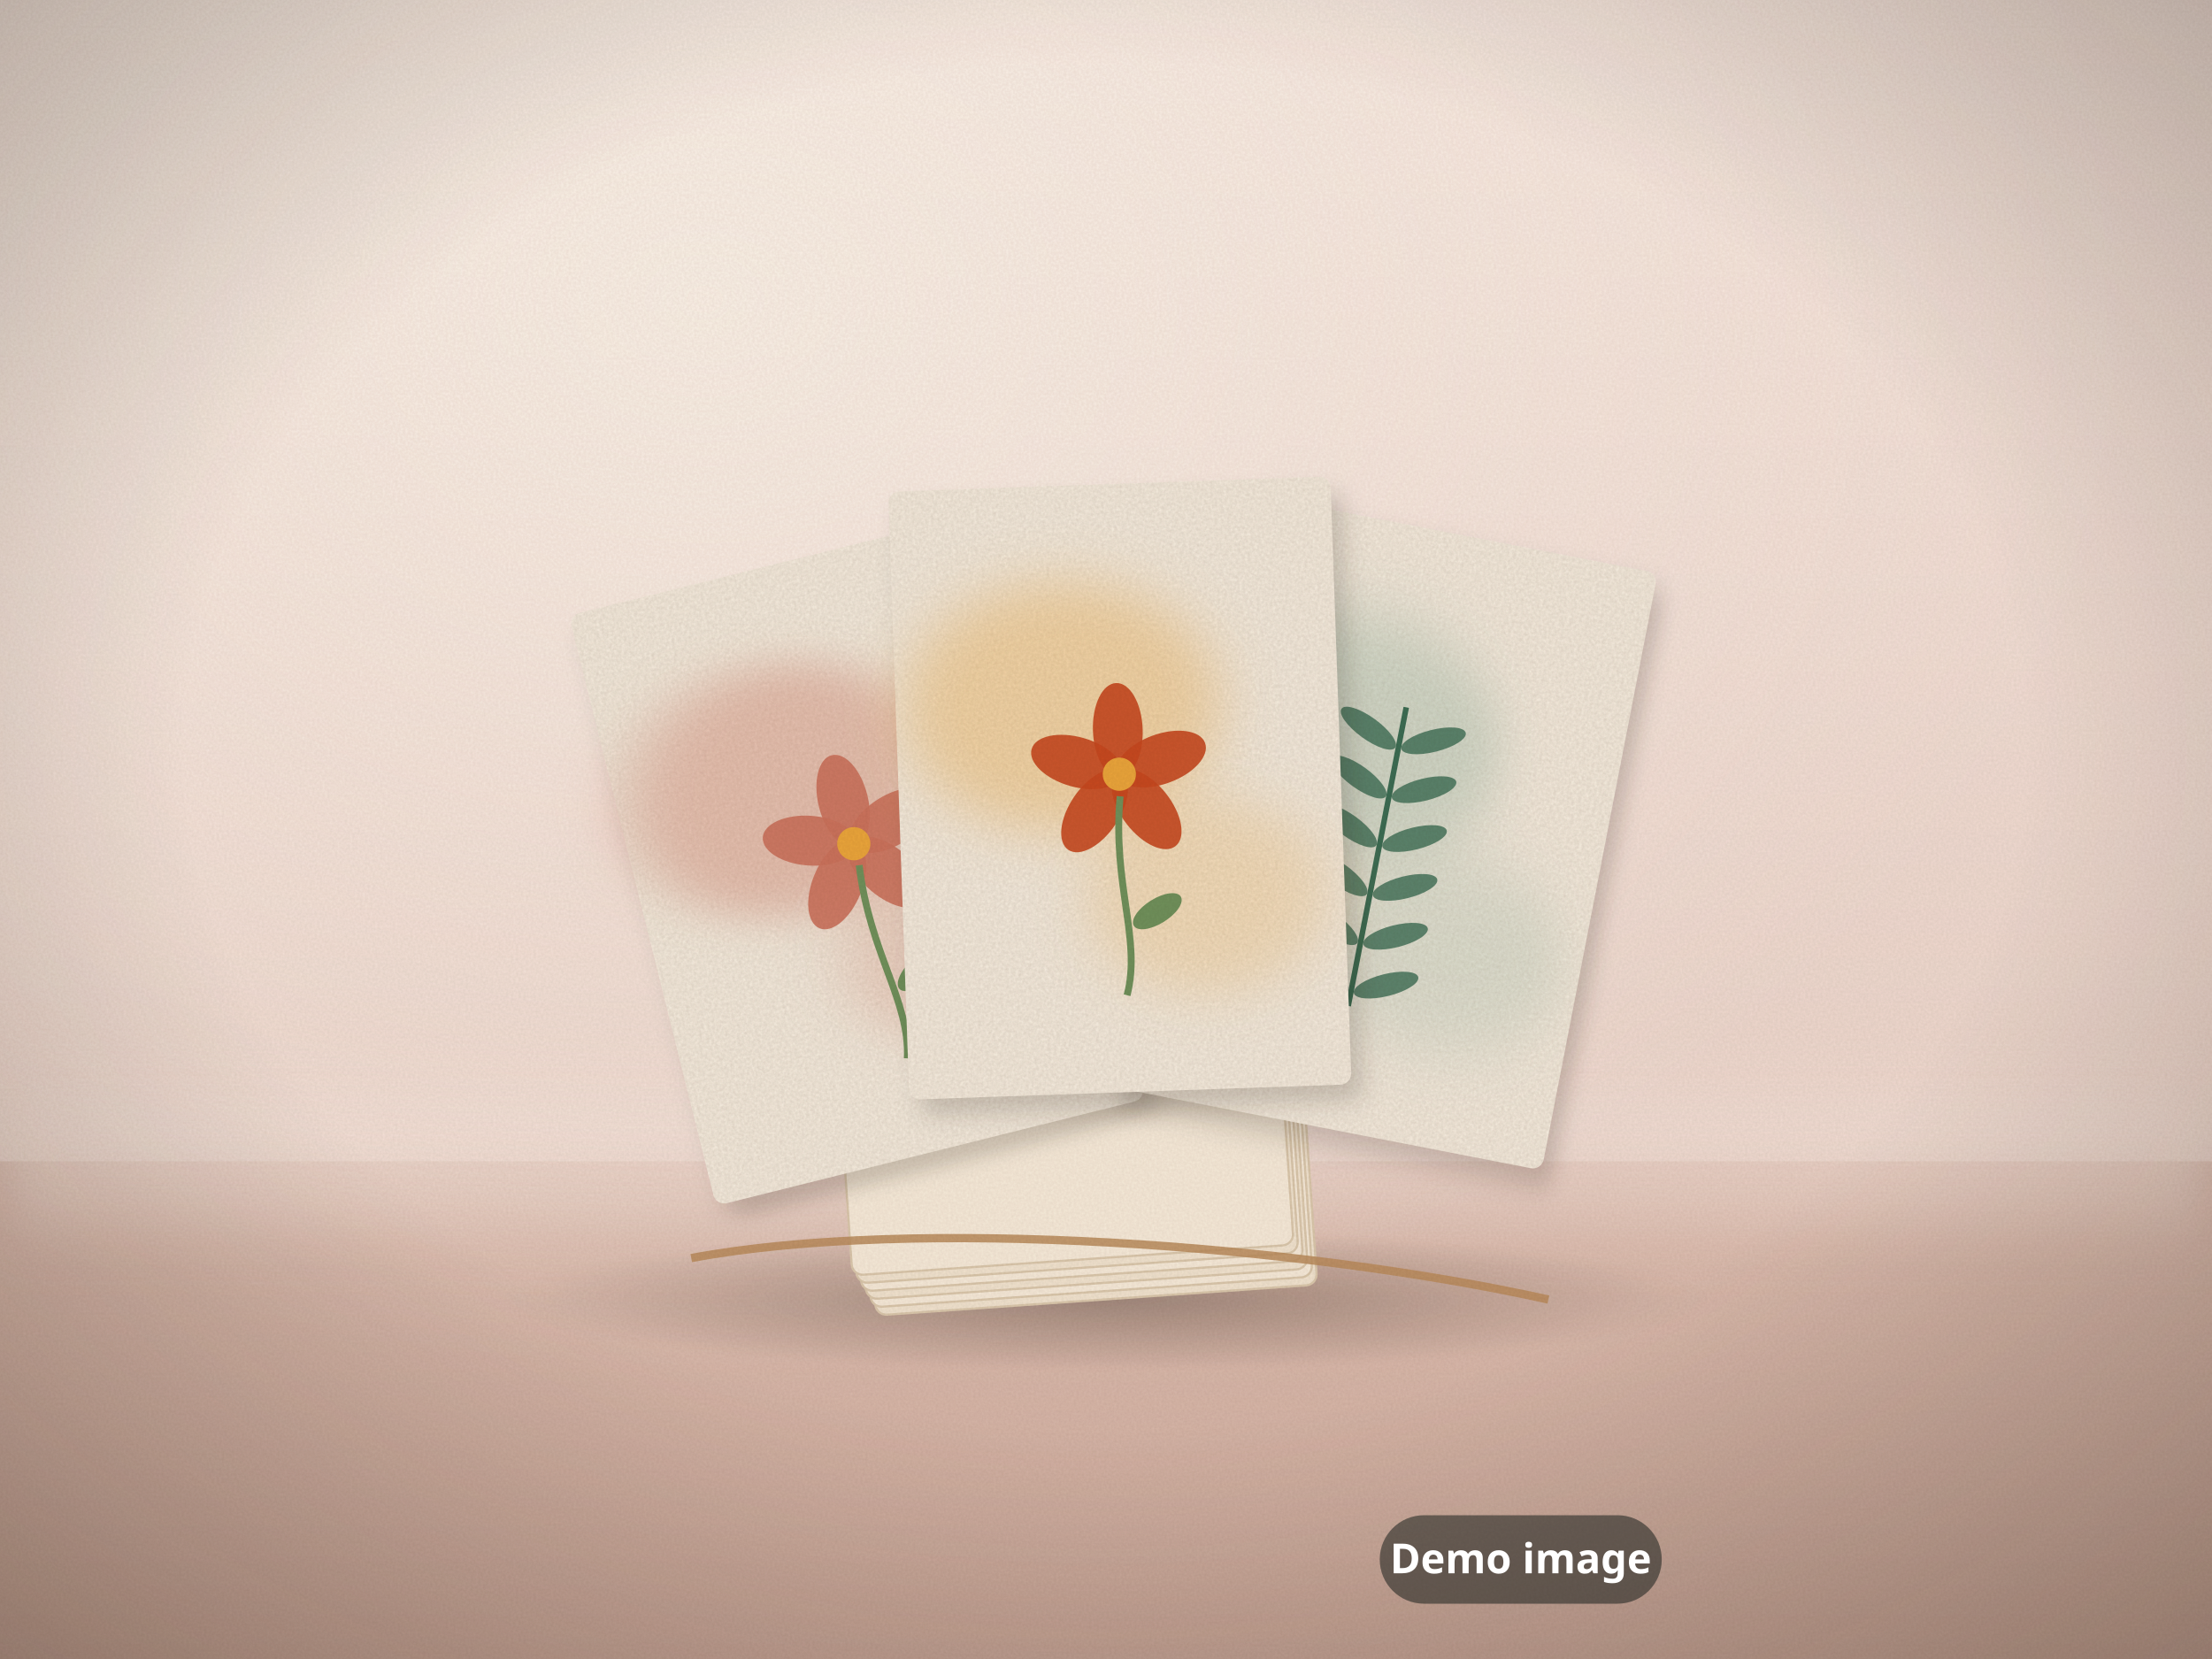
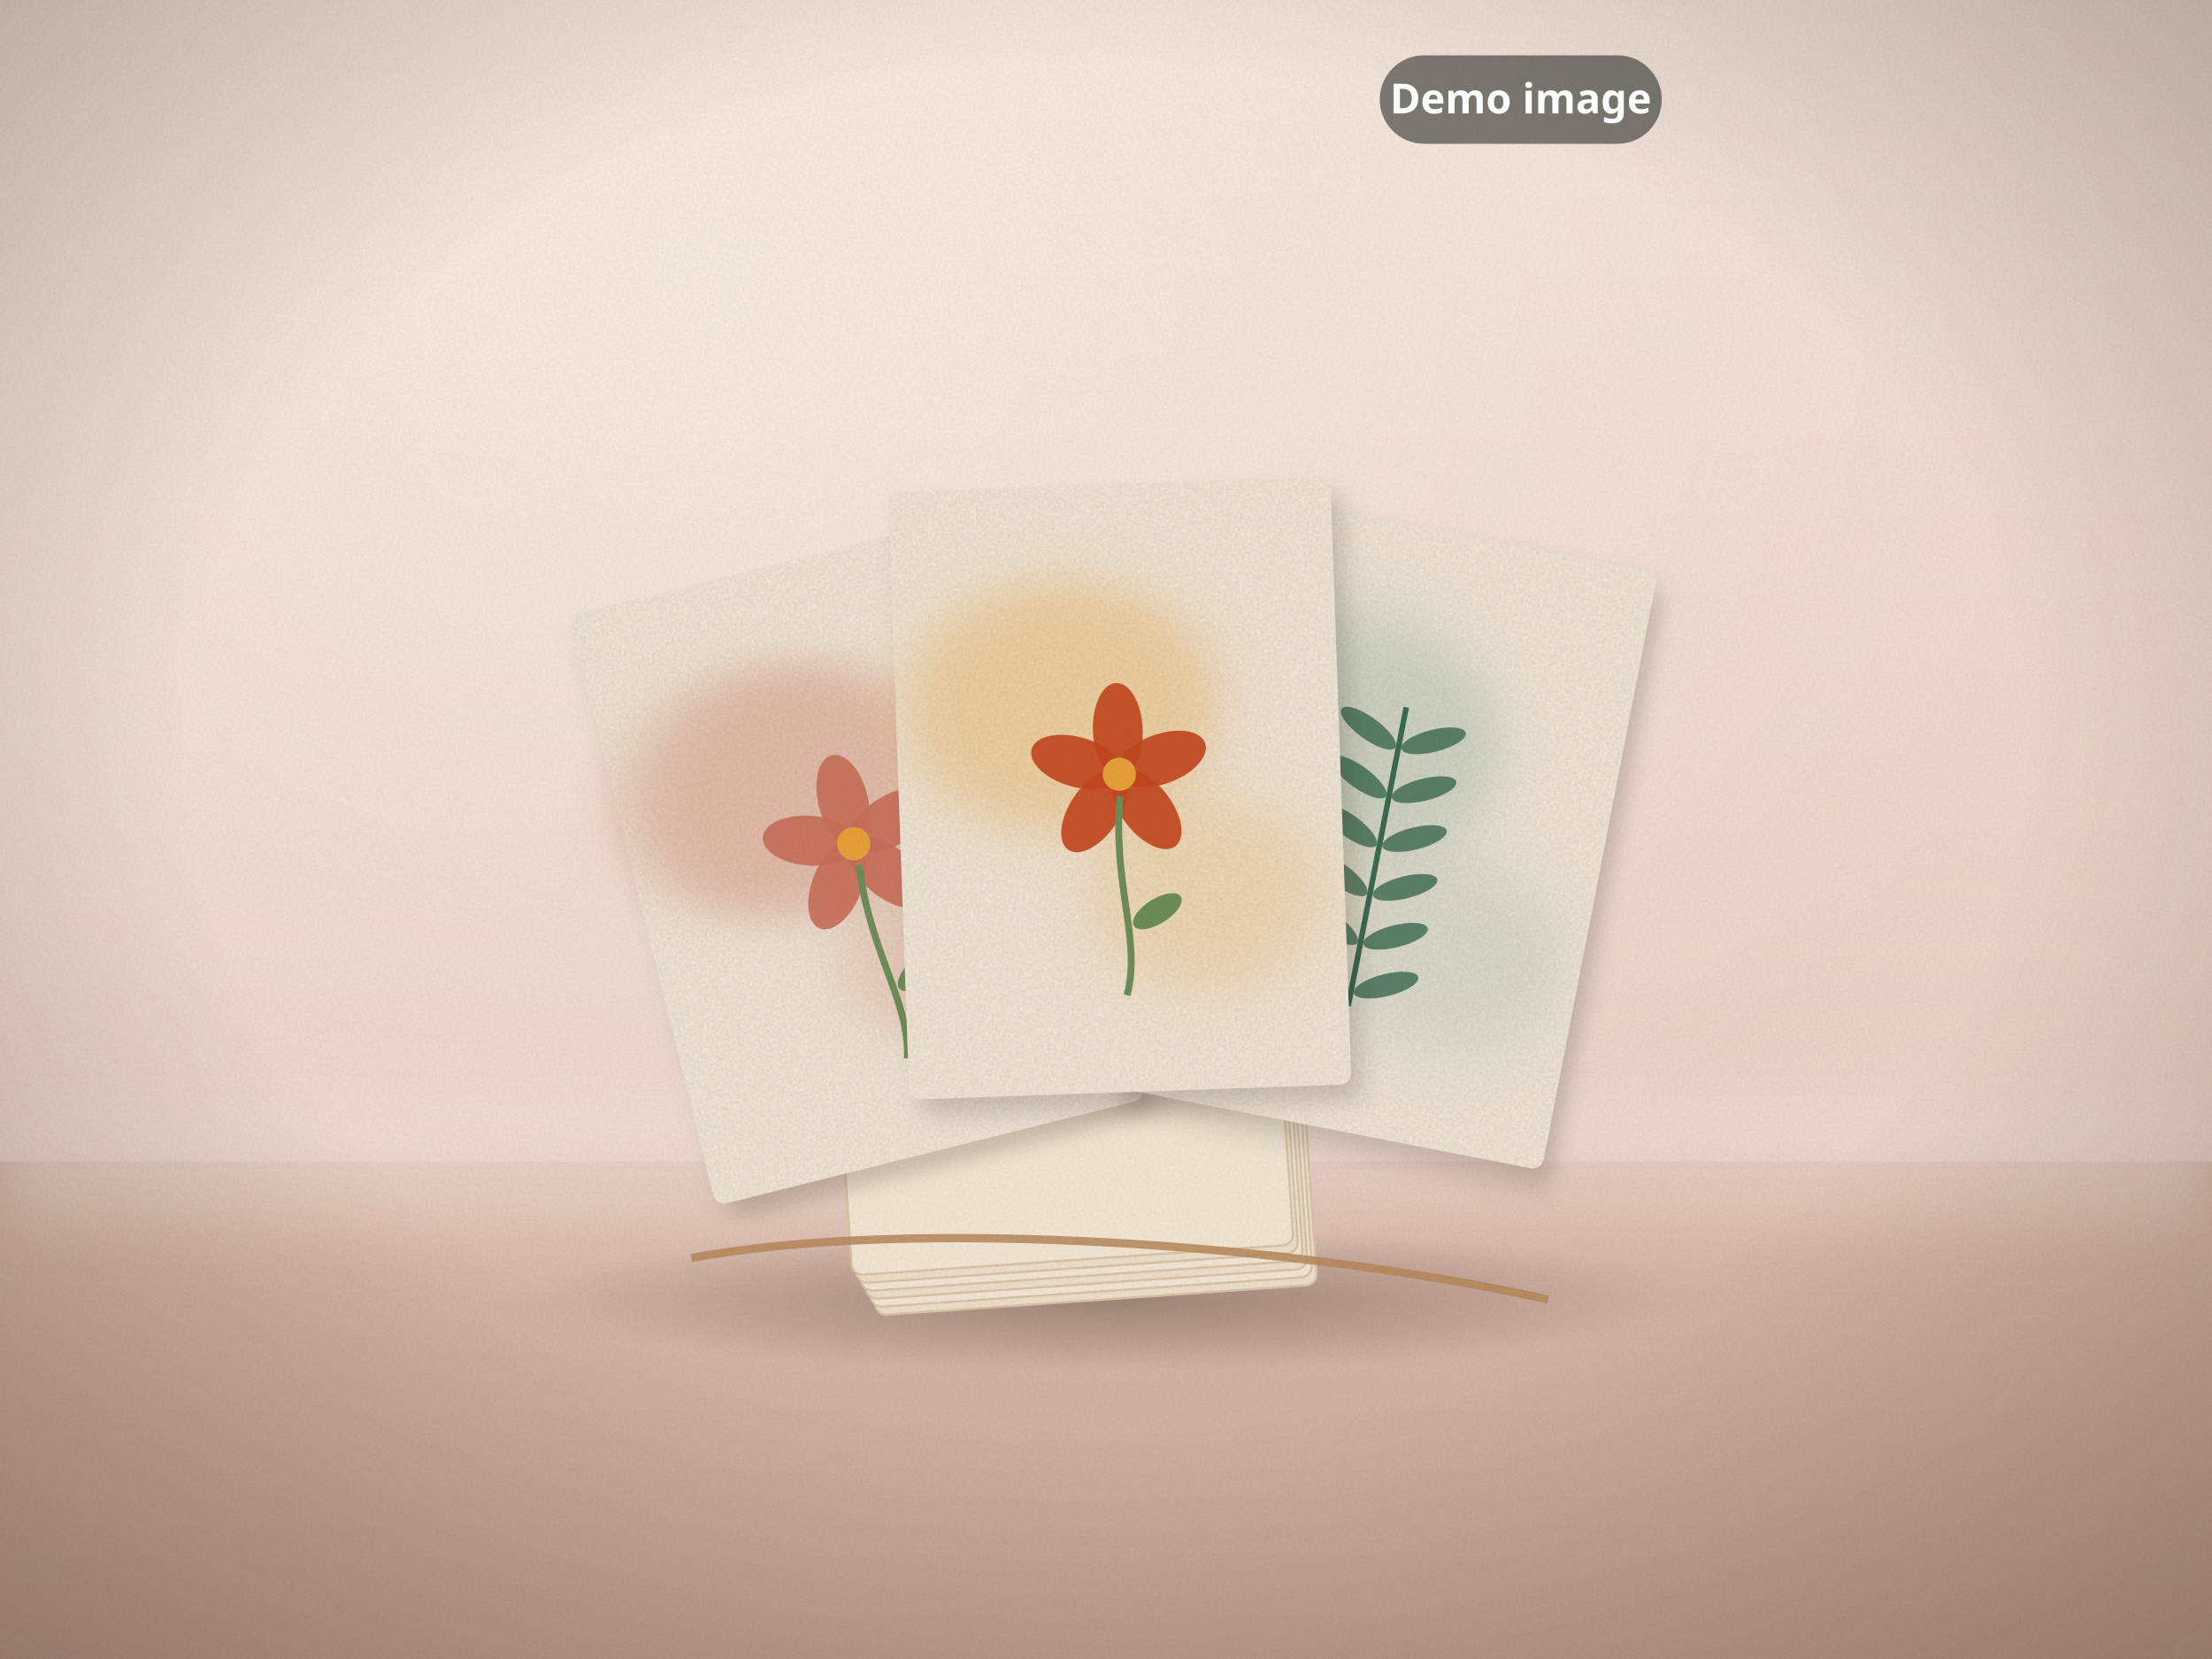
<svg xmlns="http://www.w3.org/2000/svg" viewBox="0 0 800 600" role="img" aria-label="Demo image: Plant-dyed notecards">
  <defs>
    <filter id="fiber" x="-5%" y="-5%" width="110%" height="110%">
      <feTurbulence type="fractalNoise" baseFrequency="0.85" numOctaves="3" seed="4" result="n" />
      <feColorMatrix in="n" type="matrix" values="0 0 0 0 0.35  0 0 0 0 0.25  0 0 0 0 0.15  0 0 0 0.28 0" result="t" />
      <feComposite in="t" in2="SourceGraphic" operator="in" result="tm" />
      <feMerge>
        <feMergeNode in="SourceGraphic" />
        <feMergeNode in="tm" />
      </feMerge>
    </filter>
    <filter id="grain" x="0" y="0" width="100%" height="100%">
      <feTurbulence type="fractalNoise" baseFrequency="1.1" numOctaves="2" seed="9" stitchTiles="stitch" />
      <feColorMatrix type="matrix" values="0 0 0 0 0.2  0 0 0 0 0.15  0 0 0 0 0.1  0 0 0 0.55 0" />
    </filter>
    <filter id="blur10" x="-50%" y="-50%" width="200%" height="200%">
      <feGaussianBlur stdDeviation="10" />
    </filter>
    <filter id="blur4" x="-50%" y="-50%" width="200%" height="200%">
      <feGaussianBlur stdDeviation="4" />
    </filter>
    <filter id="blur2" x="-50%" y="-50%" width="200%" height="200%">
      <feGaussianBlur stdDeviation="1.6" />
    </filter>
    <filter id="glow" x="-80%" y="-80%" width="260%" height="260%">
      <feGaussianBlur stdDeviation="22" />
    </filter>
    <radialGradient id="key" cx="32%" cy="18%" r="65%">
      <stop offset="0" stop-color="#fffaf0" stop-opacity="0.55" />
      <stop offset="1" stop-color="#fffaf0" stop-opacity="0" />
    </radialGradient>
    <radialGradient id="vignette" cx="50%" cy="45%" r="75%">
      <stop offset="0.55" stop-color="#20160c" stop-opacity="0" />
      <stop offset="1" stop-color="#20160c" stop-opacity="0.32" />
    </radialGradient>
    <radialGradient id="contact" cx="50%" cy="50%" r="50%">
      <stop offset="0" stop-color="#20160c" stop-opacity="0.5" />
      <stop offset="1" stop-color="#20160c" stop-opacity="0" />
    </radialGradient>
    <linearGradient id="sheenV" x1="0" y1="0" x2="1" y2="0">
      <stop offset="0" stop-color="#000" stop-opacity="0.22" />
      <stop offset="0.35" stop-color="#fff" stop-opacity="0.18" />
      <stop offset="0.6" stop-color="#fff" stop-opacity="0" />
      <stop offset="1" stop-color="#000" stop-opacity="0.28" />
    </linearGradient>
    <pattern id="woodgrain" width="240" height="26" patternUnits="userSpaceOnUse">
      <path d="M0 5 C 60 2, 120 9, 240 5 M0 13 C 80 16, 150 9, 240 13 M0 21 C 50 19, 170 25, 240 21" fill="none" stroke="#7d5a30" stroke-opacity="0.35" stroke-width="1.2" />
      <path d="M30 9 C 60 7, 90 11, 120 9" fill="none" stroke="#fff" stroke-opacity="0.12" stroke-width="2" />
    </pattern>
    <pattern id="weave" width="48" height="24" patternUnits="userSpaceOnUse">
      <rect width="48" height="24" fill="#3c6b52" />
      <rect x="0" y="2" width="24" height="8" rx="2" fill="#f7f1e6" />
      <rect x="24" y="14" width="24" height="8" rx="2" fill="#d9823b" />
      <rect x="24" y="2" width="24" height="8" rx="2" fill="#1f3a2b" />
      <rect x="0" y="14" width="24" height="8" rx="2" fill="#c4471e" />
      <path d="M0 6 H48 M0 18 H48" stroke="#000" stroke-opacity="0.12" />
    </pattern>
    <pattern id="stripes" width="14" height="14" patternUnits="userSpaceOnUse" patternTransform="rotate(35)">
      <rect width="14" height="14" fill="#f7f1e6" />
      <rect width="6" height="14" fill="#c4471e" />
    </pattern>
    <pattern id="dots" width="16" height="16" patternUnits="userSpaceOnUse">
      <rect width="16" height="16" fill="#3c6b52" />
      <circle cx="8" cy="8" r="3" fill="#f7f1e6" />
    </pattern>
    <pattern id="check" width="20" height="20" patternUnits="userSpaceOnUse">
      <rect width="20" height="20" fill="#e8a33a" />
      <rect width="10" height="10" fill="#d9823b" />
      <rect x="10" y="10" width="10" height="10" fill="#d9823b" />
    </pattern>
    <pattern id="ikat" width="24" height="24" patternUnits="userSpaceOnUse">
      <rect width="24" height="24" fill="#8fb09c" />
      <path d="M12 3 L20 12 L12 21 L4 12 Z" fill="none" stroke="#1f3a2b" stroke-width="2" />
    </pattern>
    <pattern id="flecks" width="60" height="60" patternUnits="userSpaceOnUse">
      <rect width="60" height="60" fill="#ecdcc0" />
      <ellipse cx="10" cy="12" rx="4" ry="2" fill="#c9705a" transform="rotate(30 10 12)" />
      <ellipse cx="40" cy="8" rx="3" ry="1.6" fill="#e8a33a" transform="rotate(-20 40 8)" />
      <ellipse cx="28" cy="34" rx="4" ry="2" fill="#c4471e" fill-opacity="0.8" transform="rotate(70 28 34)" />
      <ellipse cx="50" cy="44" rx="3" ry="1.5" fill="#6f8f5a" transform="rotate(10 50 44)" />
      <ellipse cx="12" cy="50" rx="3.5" ry="1.6" fill="#c9705a" fill-opacity="0.7" transform="rotate(-40 12 50)" />
    </pattern>
    <linearGradient id="wall" x1="0" y1="0" x2="0" y2="1">
      <stop offset="0" stop-color="#f5e4dc" />
      <stop offset="1" stop-color="#e8cfc4" />
    </linearGradient>
    <linearGradient id="floor" x1="0" y1="0" x2="0" y2="1">
      <stop offset="0" stop-color="#dcbdb0" />
      <stop offset="1" stop-color="#cfac9e" />
    </linearGradient>
  </defs>
  <rect width="800" height="600" fill="url(#wall)" />
  <rect y="420" width="800" height="180" fill="url(#floor)" />
  <rect y="396" width="800" height="48" fill="url(#wall)" opacity="0.6" filter="url(#blur10)" />
  <rect width="800" height="600" fill="url(#key)" />
  <ellipse cx="400" cy="470" rx="220" ry="26" fill="url(#contact)" opacity="0.6" />
  <g transform="rotate(-4 380 340)">
    <rect x="307.5" y="251" width="160" height="220" rx="4" fill="#efe1cd" stroke="#d9c6ab" stroke-width="0.8" />
    <rect x="306" y="248" width="160" height="220" rx="4" fill="#f4e8d7" stroke="#d9c6ab" stroke-width="0.8" />
    <rect x="304.5" y="245" width="160" height="220" rx="4" fill="#efe1cd" stroke="#d9c6ab" stroke-width="0.8" />
    <rect x="303" y="242" width="160" height="220" rx="4" fill="#f4e8d7" stroke="#d9c6ab" stroke-width="0.8" />
    <rect x="301.5" y="239" width="160" height="220" rx="4" fill="#efe1cd" stroke="#d9c6ab" stroke-width="0.8" />
    <rect x="300" y="236" width="160" height="220" rx="4" fill="#f4e8d7" stroke="#d9c6ab" stroke-width="0.8" />
  </g>
  <g transform="rotate(-14 310 310)">
    <rect x="234" y="206" width="160" height="220" rx="4" fill="#20160c" opacity="0.18" filter="url(#blur4)" />
    <g filter="url(#fiber)">
      <rect x="230" y="200" width="160" height="220" rx="4" fill="#f8efe2" />
    </g>
    <ellipse cx="290" cy="280" rx="58" ry="46" fill="#c9705a" opacity="0.35" filter="url(#blur10)" />
    <ellipse cx="340" cy="350" rx="44" ry="36" fill="#c9705a" opacity="0.22" filter="url(#blur10)" />
    <ellipse cx="310" cy="289" rx="9" ry="17" fill="#c9705a" opacity="0.9" transform="rotate(0 310 305)" />
    <ellipse cx="310" cy="289" rx="9" ry="17" fill="#c9705a" opacity="0.9" transform="rotate(72 310 305)" />
    <ellipse cx="310" cy="289" rx="9" ry="17" fill="#c9705a" opacity="0.9" transform="rotate(144 310 305)" />
    <ellipse cx="310" cy="289" rx="9" ry="17" fill="#c9705a" opacity="0.9" transform="rotate(216 310 305)" />
    <ellipse cx="310" cy="289" rx="9" ry="17" fill="#c9705a" opacity="0.9" transform="rotate(288 310 305)" />
    <circle cx="310" cy="305" r="6" fill="#e8a33a" />
    <path d="M 310 313 C 306 345, 316 365, 310 385" stroke="#6f8f5a" stroke-width="2.5" fill="none" />
    <ellipse cx="322" cy="355" rx="10" ry="4.5" fill="#6f8f5a" transform="rotate(-30 322 355)" />
  </g>
  <g transform="rotate(11 500 300)">
    <rect x="424" y="196" width="160" height="220" rx="4" fill="#20160c" opacity="0.18" filter="url(#blur4)" />
    <g filter="url(#fiber)">
      <rect x="420" y="190" width="160" height="220" rx="4" fill="#f8efe2" />
    </g>
    <ellipse cx="480" cy="270" rx="58" ry="46" fill="#8fb09c" opacity="0.35" filter="url(#blur10)" />
    <ellipse cx="530" cy="340" rx="44" ry="36" fill="#8fb09c" opacity="0.22" filter="url(#blur10)" />
    <path d="M 500 255 L 500 365" stroke="#3c6b52" stroke-width="2" />
    <ellipse cx="488" cy="265" rx="12" ry="4" fill="#3c6b52" opacity="0.8" transform="rotate(25 488 265)" />
    <ellipse cx="512" cy="265" rx="12" ry="4" fill="#3c6b52" opacity="0.8" transform="rotate(-25 512 265)" />
    <ellipse cx="488" cy="283" rx="12" ry="4" fill="#3c6b52" opacity="0.8" transform="rotate(25 488 283)" />
    <ellipse cx="512" cy="283" rx="12" ry="4" fill="#3c6b52" opacity="0.8" transform="rotate(-25 512 283)" />
    <ellipse cx="488" cy="301" rx="12" ry="4" fill="#3c6b52" opacity="0.8" transform="rotate(25 488 301)" />
    <ellipse cx="512" cy="301" rx="12" ry="4" fill="#3c6b52" opacity="0.8" transform="rotate(-25 512 301)" />
    <ellipse cx="488" cy="319" rx="12" ry="4" fill="#3c6b52" opacity="0.8" transform="rotate(25 488 319)" />
    <ellipse cx="512" cy="319" rx="12" ry="4" fill="#3c6b52" opacity="0.8" transform="rotate(-25 512 319)" />
    <ellipse cx="488" cy="337" rx="12" ry="4" fill="#3c6b52" opacity="0.8" transform="rotate(25 488 337)" />
    <ellipse cx="512" cy="337" rx="12" ry="4" fill="#3c6b52" opacity="0.8" transform="rotate(-25 512 337)" />
    <ellipse cx="488" cy="355" rx="12" ry="4" fill="#3c6b52" opacity="0.8" transform="rotate(25 488 355)" />
    <ellipse cx="512" cy="355" rx="12" ry="4" fill="#3c6b52" opacity="0.8" transform="rotate(-25 512 355)" />
  </g>
  <g transform="rotate(-2 405 285)">
    <rect x="329" y="181" width="160" height="220" rx="4" fill="#20160c" opacity="0.18" filter="url(#blur4)" />
    <g filter="url(#fiber)">
      <rect x="325" y="175" width="160" height="220" rx="4" fill="#f8efe2" />
    </g>
    <ellipse cx="385" cy="255" rx="58" ry="46" fill="#e8a33a" opacity="0.35" filter="url(#blur10)" />
    <ellipse cx="435" cy="325" rx="44" ry="36" fill="#e8a33a" opacity="0.22" filter="url(#blur10)" />
    <ellipse cx="405" cy="264" rx="9" ry="17" fill="#c4471e" opacity="0.9" transform="rotate(0 405 280)" />
    <ellipse cx="405" cy="264" rx="9" ry="17" fill="#c4471e" opacity="0.9" transform="rotate(72 405 280)" />
    <ellipse cx="405" cy="264" rx="9" ry="17" fill="#c4471e" opacity="0.9" transform="rotate(144 405 280)" />
    <ellipse cx="405" cy="264" rx="9" ry="17" fill="#c4471e" opacity="0.9" transform="rotate(216 405 280)" />
    <ellipse cx="405" cy="264" rx="9" ry="17" fill="#c4471e" opacity="0.9" transform="rotate(288 405 280)" />
    <circle cx="405" cy="280" r="6" fill="#e8a33a" />
    <path d="M 405 288 C 401 320, 411 340, 405 360" stroke="#6f8f5a" stroke-width="2.5" fill="none" />
    <ellipse cx="417" cy="330" rx="10" ry="4.5" fill="#6f8f5a" transform="rotate(-30 417 330)" />
  </g>
  <path d="M 250 455 C 330 440, 470 450, 560 470" stroke="#b98a5a" stroke-width="3" fill="none" opacity="0.85" />
  <rect width="800" height="600" fill="url(#vignette)" />
  <rect width="800" height="600" filter="url(#grain)" opacity="0.22" style="mix-blend-mode:multiply" />
  <g font-family="'DM Sans', system-ui, sans-serif">
-     <rect x="499" y="548" width="102" height="32" rx="16" fill="#1b1f1c" fill-opacity="0.55" />
-     <text x="550" y="569" text-anchor="middle" font-size="15" font-weight="600" fill="#ffffff">Demo image</text>
+     <rect x="499" y="20" width="102" height="32" rx="16" fill="#1b1f1c" fill-opacity="0.55" />
+     <text x="550" y="41" text-anchor="middle" font-size="15" font-weight="600" fill="#ffffff">Demo image</text>
  </g>
</svg>
